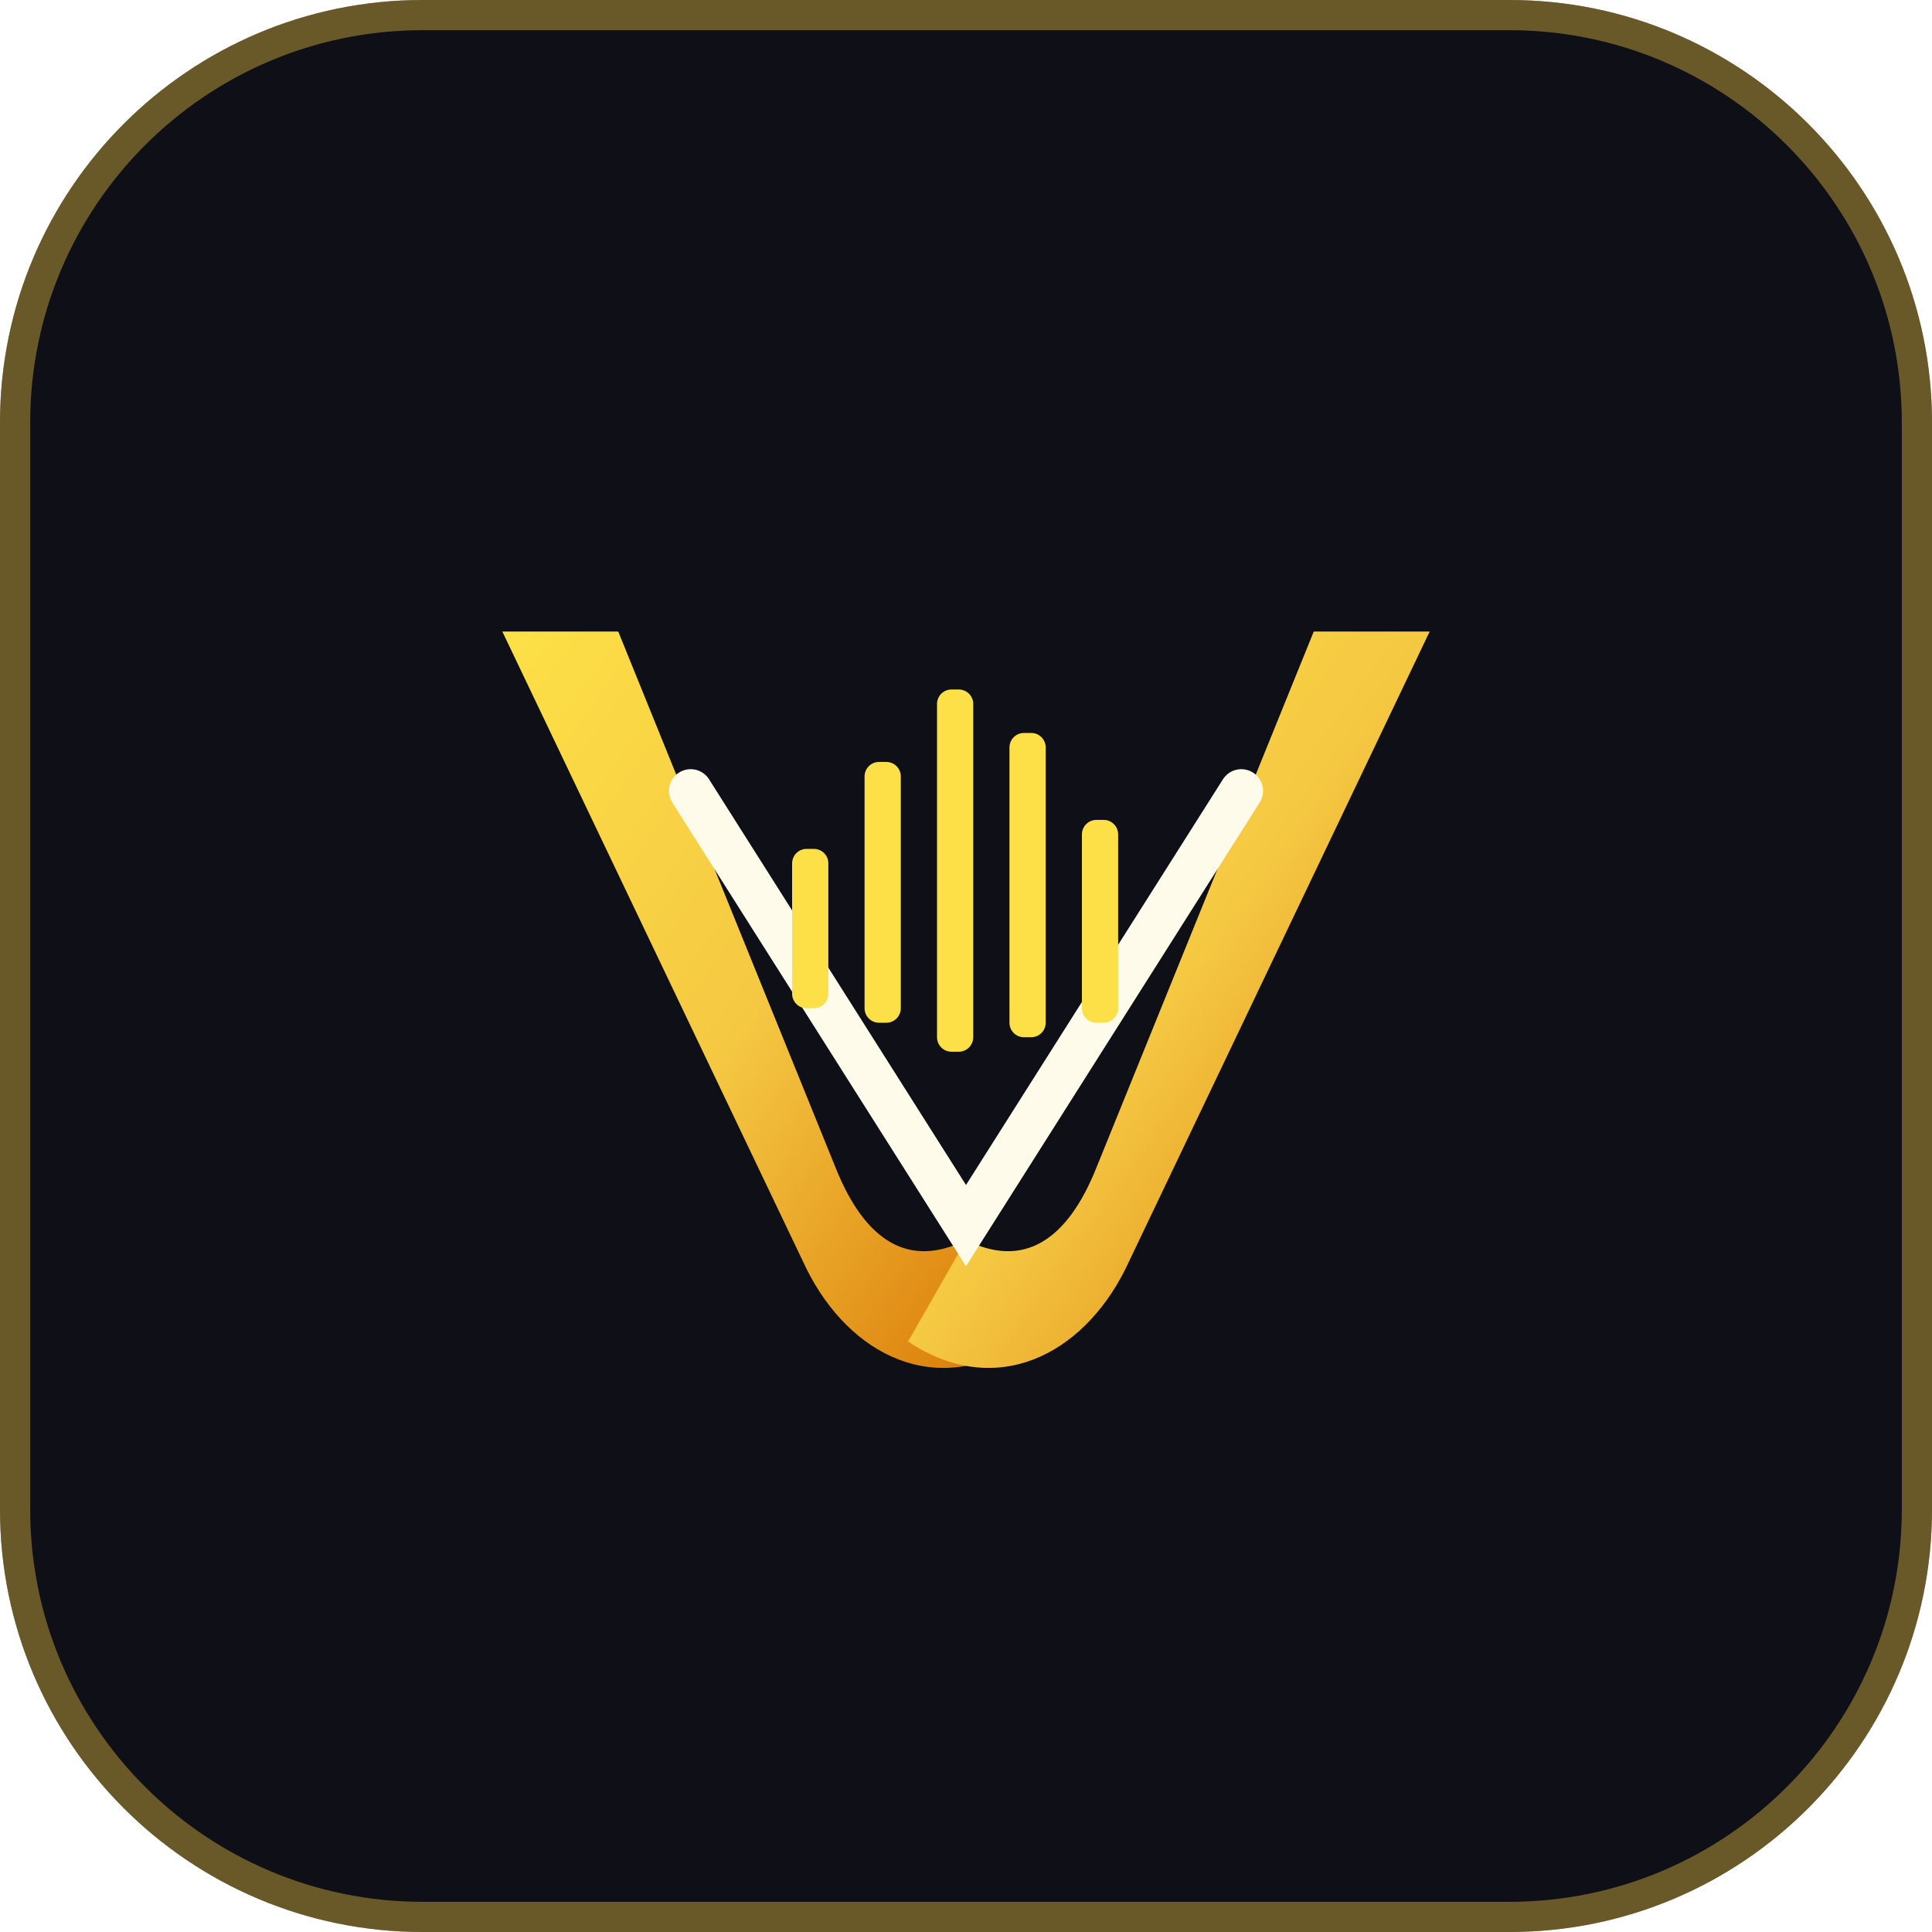
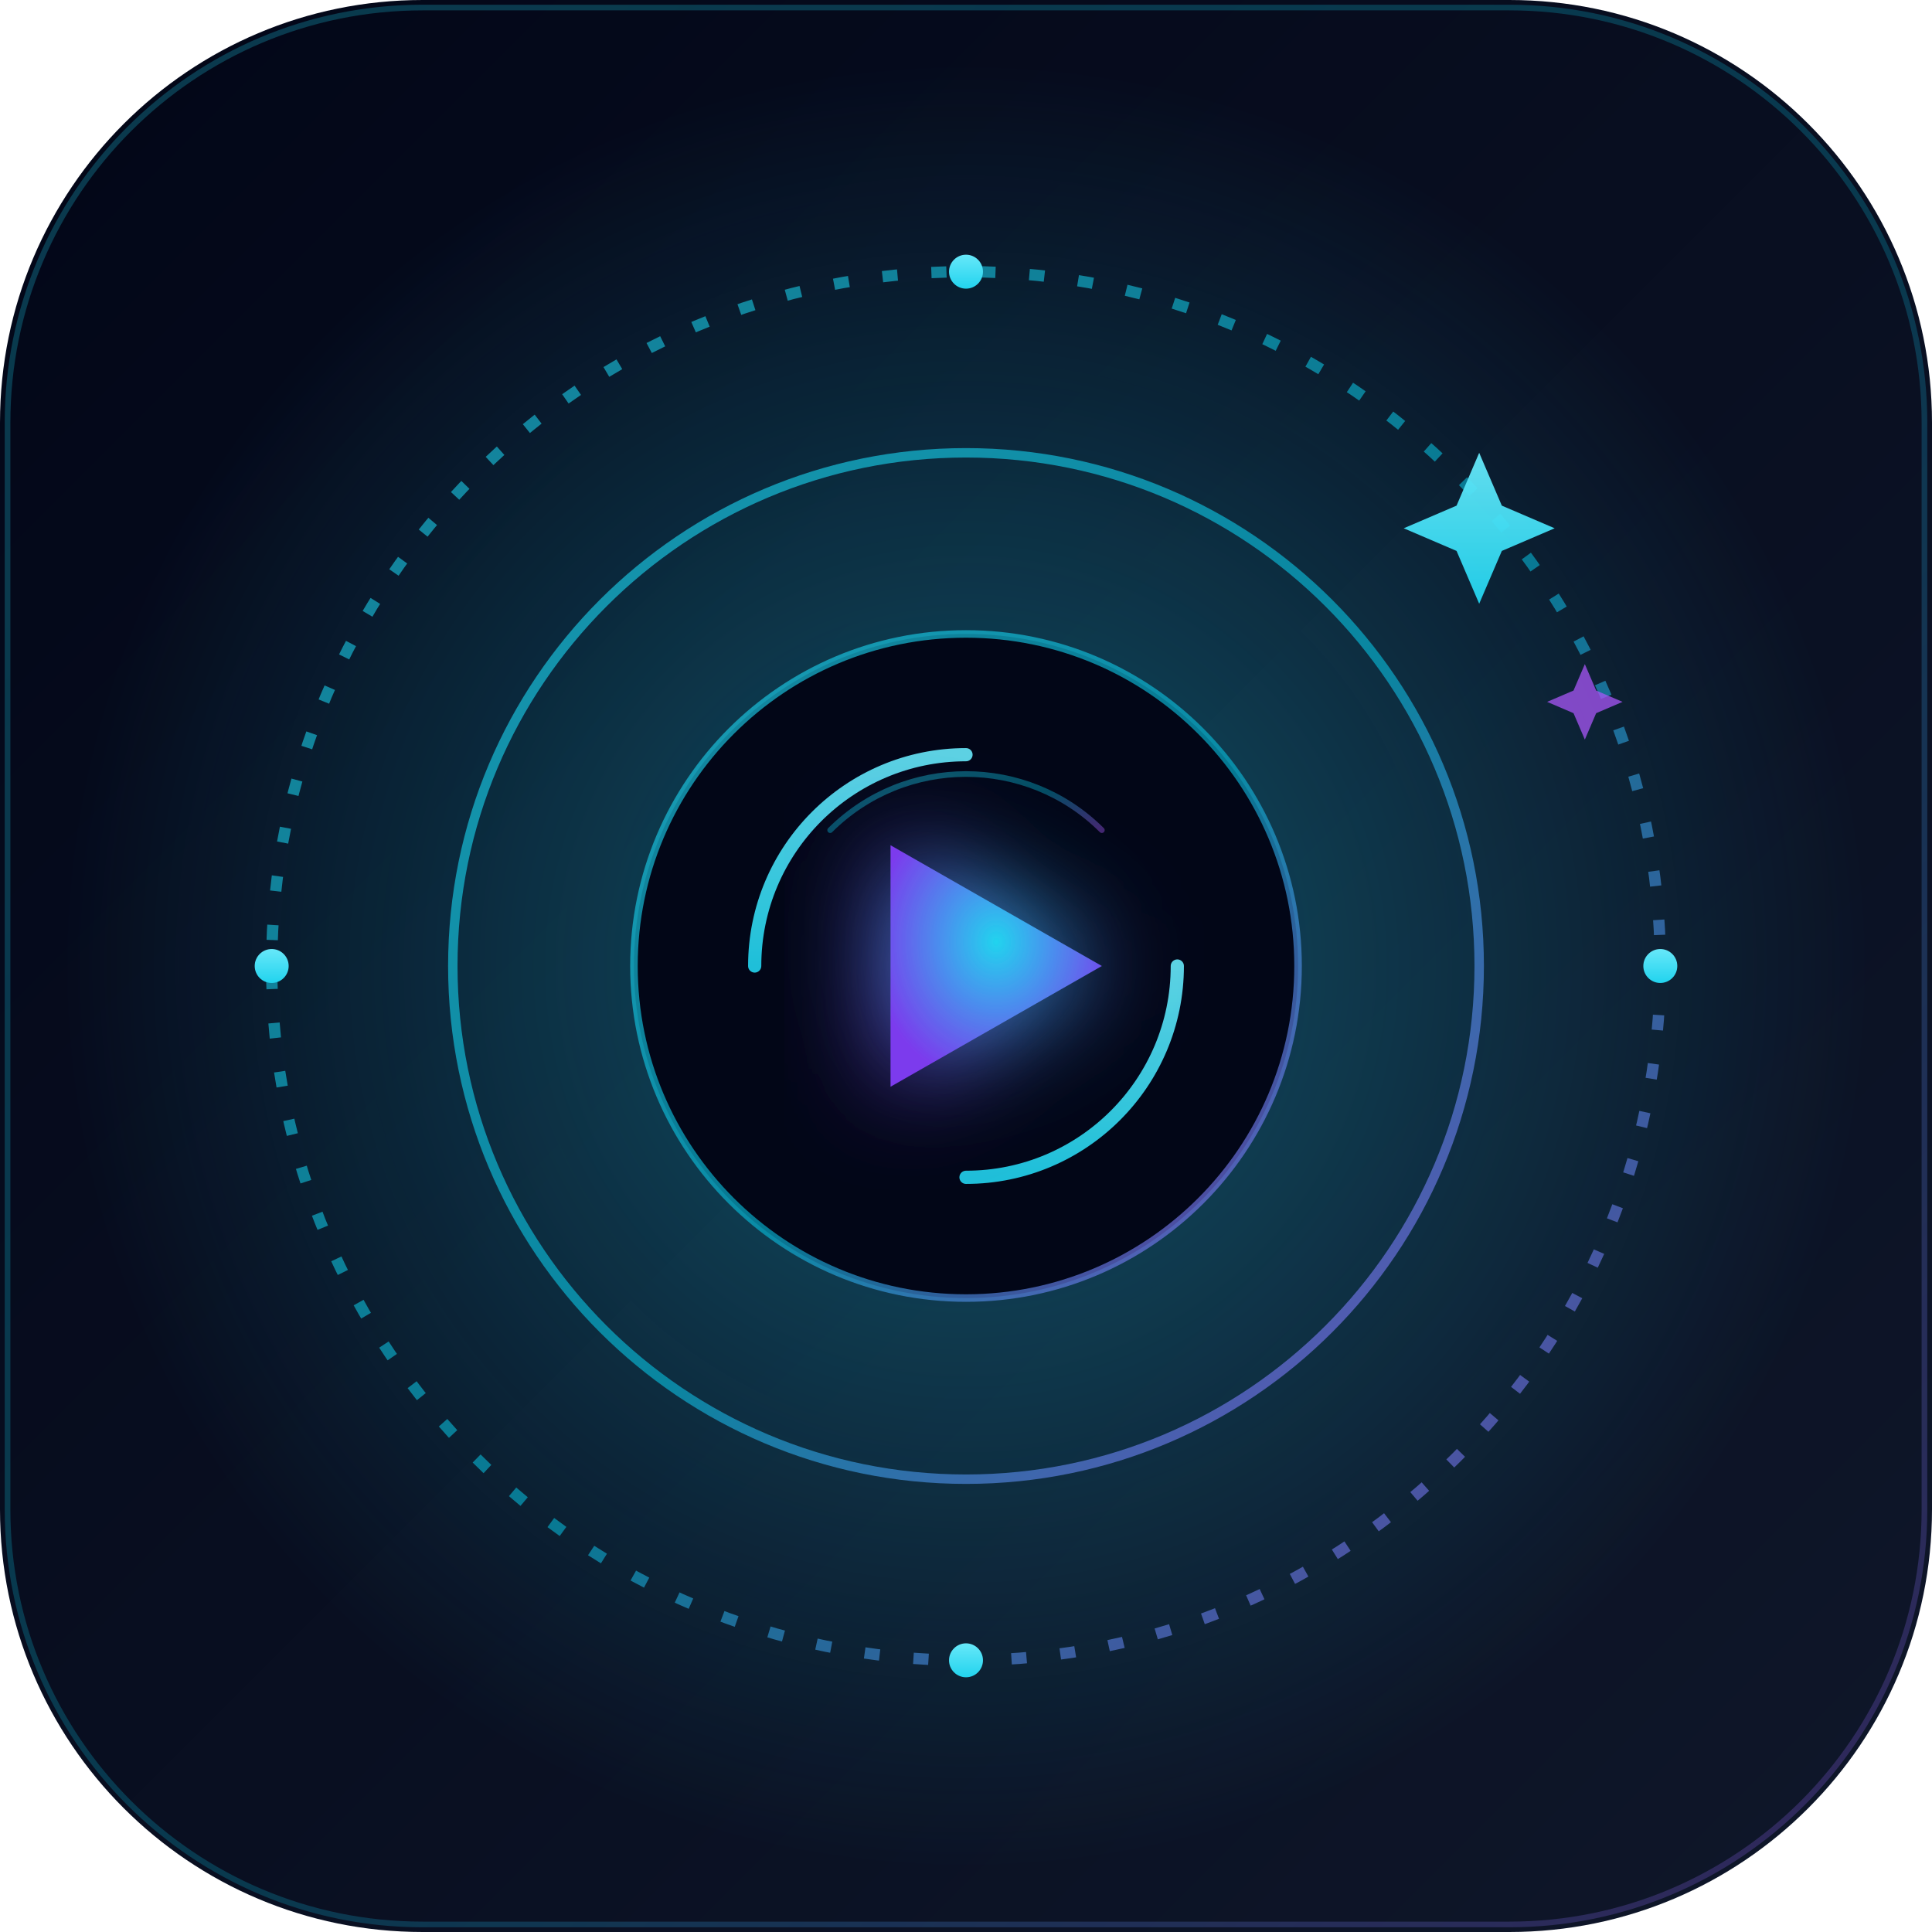
- <svg xmlns="http://www.w3.org/2000/svg" viewBox="0 0 64 64">
+ <svg xmlns="http://www.w3.org/2000/svg" viewBox="0 0 512 512" role="img" aria-label="SceneFab application icon">
  <defs>
-     <linearGradient id="favGold" x1="0%" y1="0%" x2="100%" y2="100%">
-       <stop offset="0%" stop-color="#FDE047" />
-       <stop offset="50%" stop-color="#F5C842" />
-       <stop offset="100%" stop-color="#D97706" />
+     <linearGradient id="bgApp" x1="0%" y1="0%" x2="100%" y2="100%">
+       <stop offset="0%" stop-color="#020617" />
+       <stop offset="100%" stop-color="#0f172a" />
    </linearGradient>
+     <linearGradient id="brandApp" x1="0%" y1="0%" x2="100%" y2="100%">
+       <stop offset="0%" stop-color="#22d3ee" />
+       <stop offset="55%" stop-color="#06b6d4" />
+       <stop offset="100%" stop-color="#a855f7" />
+     </linearGradient>
+     <linearGradient id="hiApp" x1="0%" y1="0%" x2="0%" y2="100%">
+       <stop offset="0%" stop-color="#67e8f9" />
+       <stop offset="100%" stop-color="#22d3ee" />
+     </linearGradient>
+     <radialGradient id="coreApp" cx="50%" cy="40%" r="60%">
+       <stop offset="0%" stop-color="#22d3ee" />
+       <stop offset="100%" stop-color="#7c3aed" />
+     </radialGradient>
+     <radialGradient id="coreGlowApp" cx="50%" cy="50%" r="50%">
+       <stop offset="0%" stop-color="#22d3ee" stop-opacity="0.35" />
+       <stop offset="100%" stop-color="#22d3ee" stop-opacity="0" />
+     </radialGradient>
+     <filter id="glowApp" x="-50%" y="-50%" width="200%" height="200%">
+       <feGaussianBlur stdDeviation="14" result="blur" />
+       <feMerge>
+         <feMergeNode in="blur" />
+         <feMergeNode in="SourceGraphic" />
+       </feMerge>
+     </filter>
+     <clipPath id="clipApp">
+       <rect width="512" height="512" rx="112" ry="112" />
+     </clipPath>
  </defs>
-   <rect width="64" height="64" rx="14" fill="#0E0F17" />
-   <rect x="0.5" y="0.5" width="63" height="63" rx="13.5" fill="none" stroke="#F5C842" stroke-width="1" opacity="0.4" />
-   <g transform="translate(32 31) scale(0.24)">
-     <path d="M -64 -42 L -22 46 C -16 58 -4 64 8 56 L 0 42 C -8 46 -14 42 -18 32 L -48 -42 Z" fill="url(#favGold)" />
-     <path d="M 64 -42 L 22 46 C 16 58 4 64 -8 56 L 0 42 C 8 46 14 42 18 32 L 48 -42 Z" fill="url(#favGold)" />
-     <path d="M -38 -20 L 0 40 L 38 -20" fill="none" stroke="#FFFBEB" stroke-width="6" stroke-linecap="round" />
-     <g fill="#FDE047">
-       <rect x="-24" y="-12" width="5" height="22" rx="2" />
-       <rect x="-14" y="-24" width="5" height="36" rx="2" />
-       <rect x="-4" y="-34" width="5" height="50" rx="2" />
-       <rect x="6" y="-28" width="5" height="42" rx="2" />
-       <rect x="16" y="-16" width="5" height="28" rx="2" />
+   <rect width="512" height="512" rx="112" ry="112" fill="url(#bgApp)" />
+   <rect x="2" y="2" width="508" height="508" rx="110" ry="110" fill="none" stroke="url(#brandApp)" stroke-width="1.5" opacity="0.25" />
+   <circle cx="256" cy="256" r="240" fill="url(#coreGlowApp)" />
+   <g clip-path="url(#clipApp)">
+     <circle cx="256" cy="256" r="184" fill="none" stroke="url(#brandApp)" stroke-width="3" stroke-dasharray="4 9" opacity="0.6" />
+     <circle cx="256" cy="256" r="136" fill="none" stroke="url(#brandApp)" stroke-width="2.5" opacity="0.65" />
+     <g fill="url(#hiApp)">
+       <circle cx="256" cy="72" r="4.5" />
+       <circle cx="440" cy="256" r="4.5" />
+       <circle cx="256" cy="440" r="4.5" />
+       <circle cx="72" cy="256" r="4.5" />
    </g>
  </g>
+   <g transform="translate(256 256)">
+     <circle r="88" fill="#020617" />
+     <circle r="88" fill="none" stroke="url(#brandApp)" stroke-width="2" opacity="0.65" />
+     <path d="M -56 0 A 56 56 0 0 1 0 -56" fill="none" stroke="url(#hiApp)" stroke-width="3.5" stroke-linecap="round" opacity="0.9" />
+     <path d="M 56 0 A 56 56 0 0 1 0 56" fill="none" stroke="url(#hiApp)" stroke-width="3.5" stroke-linecap="round" opacity="0.9" />
+     <path d="M -36 -36 A 51 51 0 0 1 36 -36" fill="none" stroke="url(#brandApp)" stroke-width="1.5" stroke-linecap="round" opacity="0.4" />
+     <g filter="url(#glowApp)">
+       <path d="M -20 -32 L 36 0 L -20 32 Z" fill="url(#coreApp)" />
+     </g>
+   </g>
+   <g fill="url(#hiApp)">
+     <path d="M 392 120              L 398 134              L 412 140              L 398 146              L 392 160              L 386 146              L 372 140              L 386 134 Z" opacity="0.95" />
+   </g>
+   <g fill="#a855f7" opacity="0.75">
+     <path d="M 420 176              L 423 183              L 430 186              L 423 189              L 420 196              L 417 189              L 410 186              L 417 183 Z" />
+   </g>
</svg>
